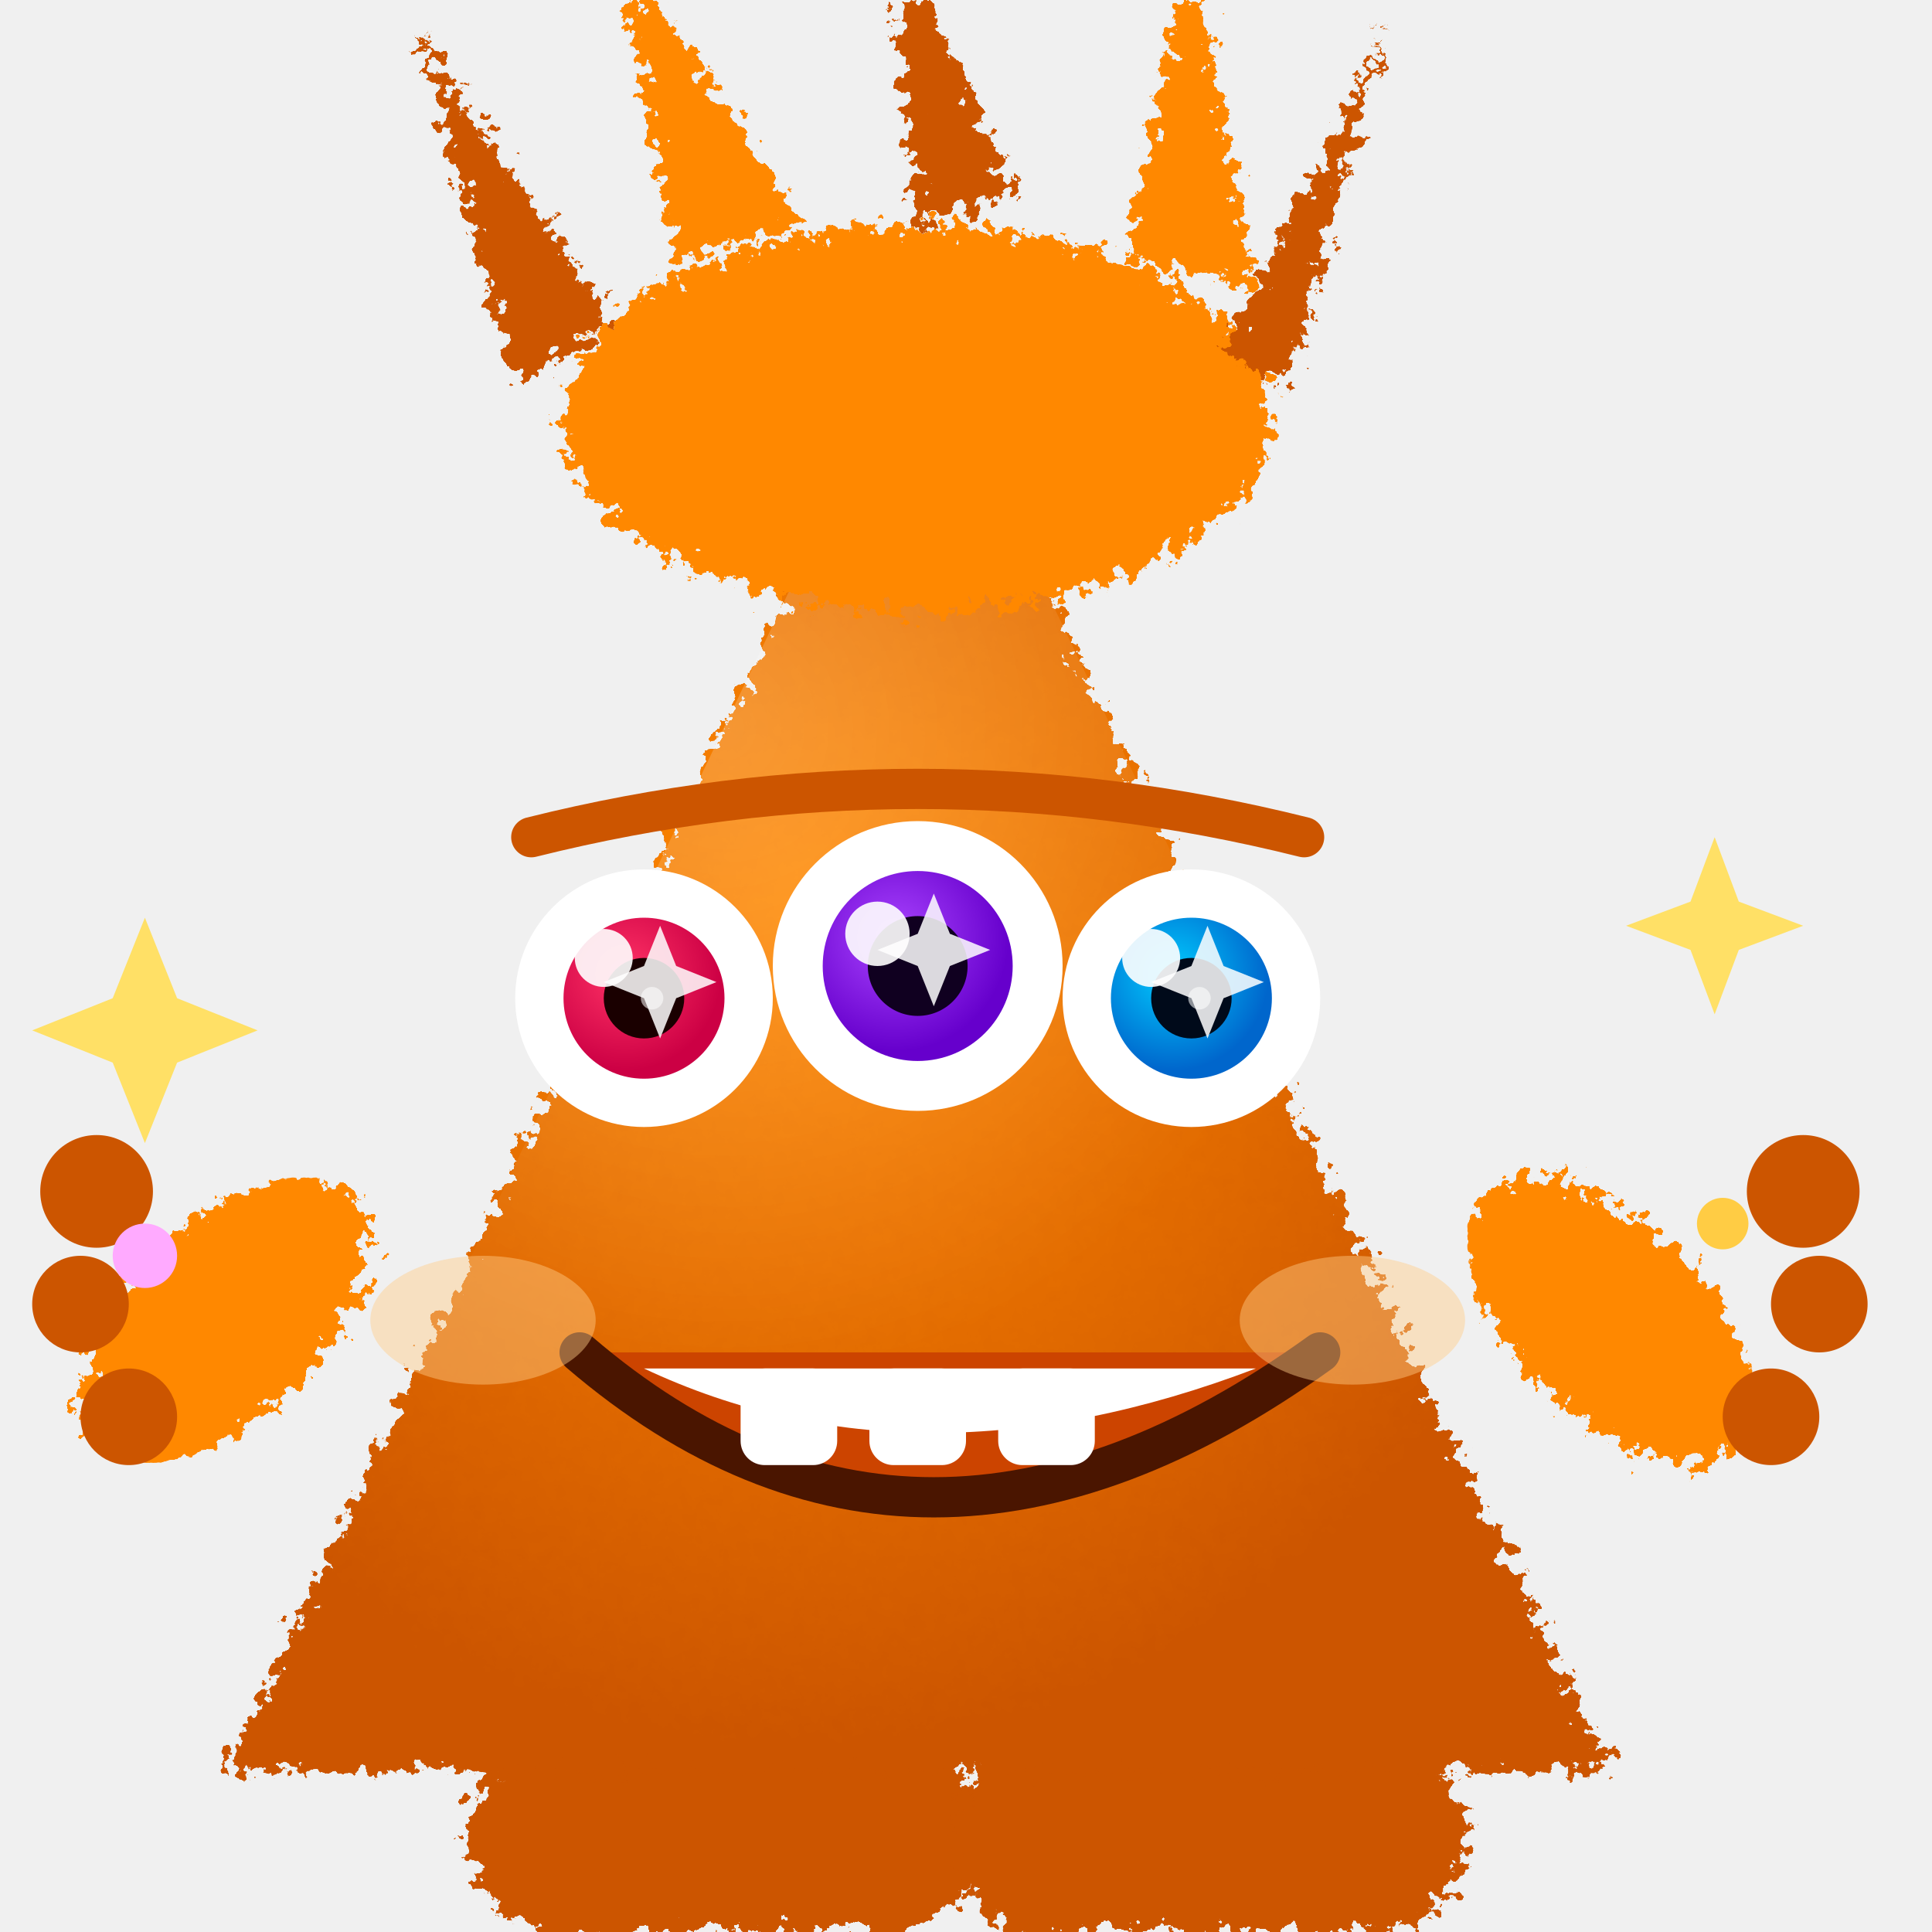
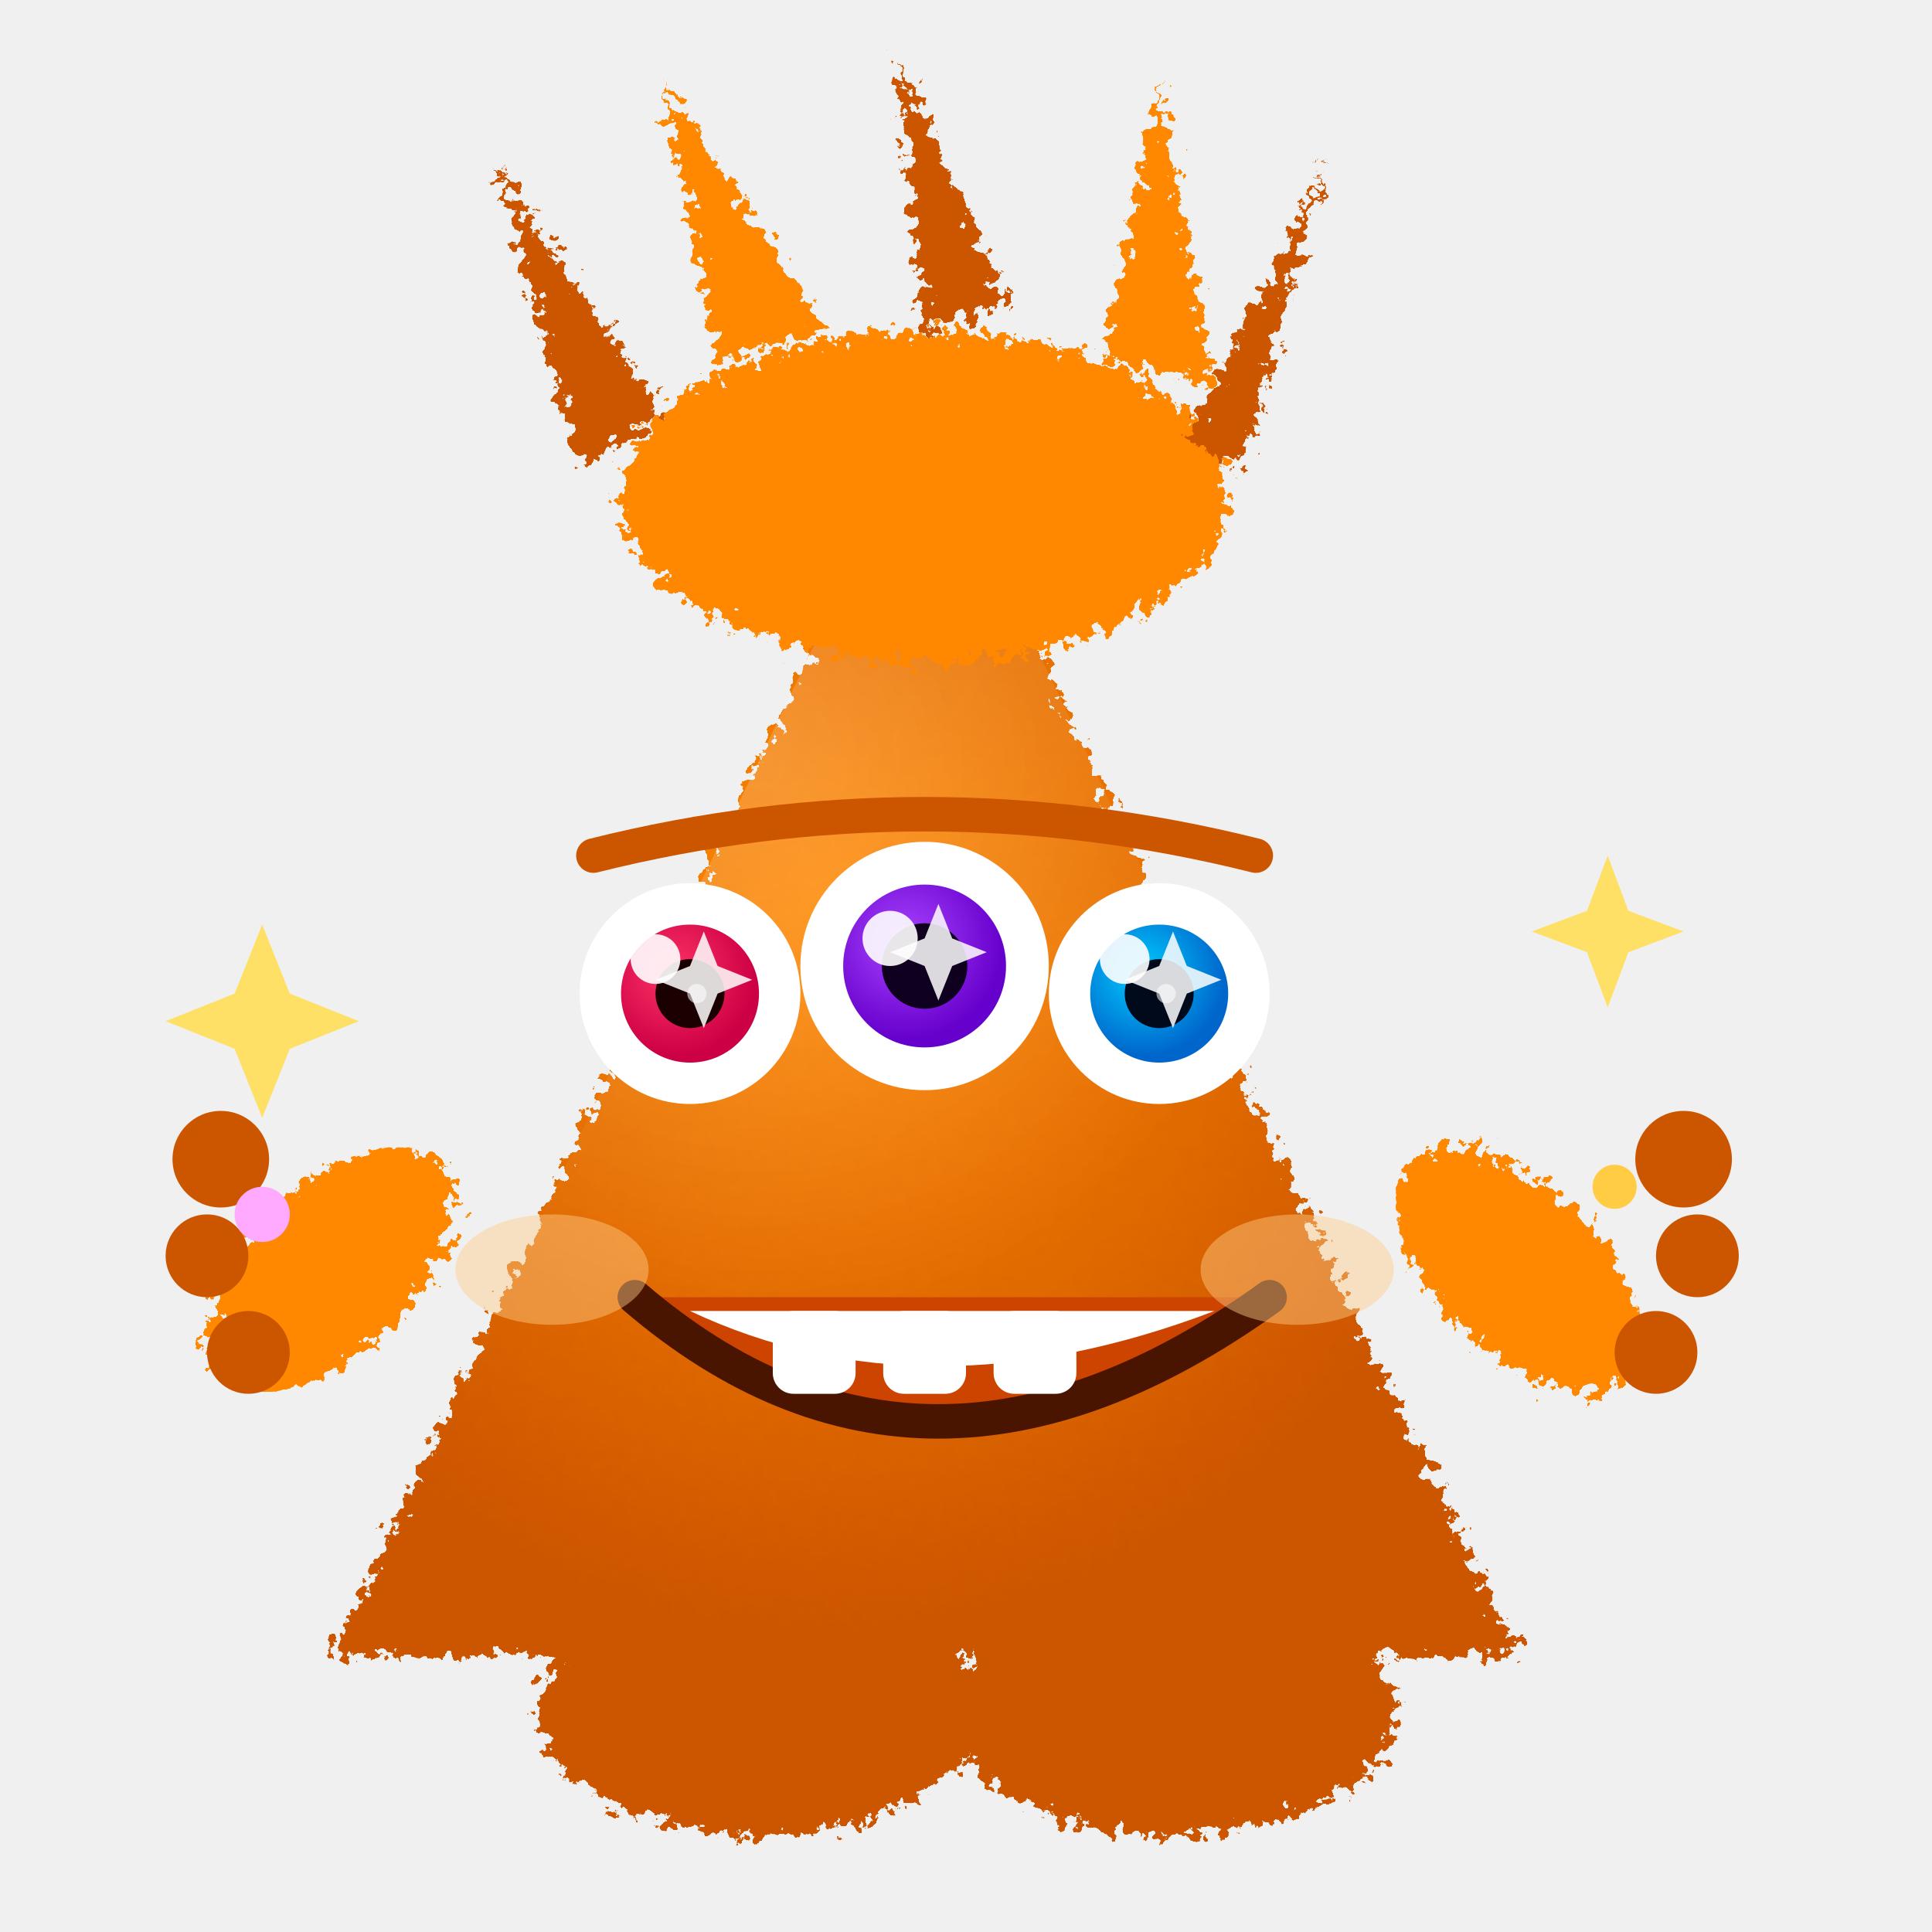
- <svg xmlns="http://www.w3.org/2000/svg" viewBox="0 0 120 120" width="120" height="120">
+ <svg xmlns="http://www.w3.org/2000/svg" viewBox="-10 -10 140 140" width="140" height="140">
  <g transform="translate(0,2)">
    <defs>
      <filter id="fuzz" x="-10%" y="-10%" width="120%" height="120%">
        <feTurbulence type="fractalNoise" baseFrequency="1.1" numOctaves="4" seed="42" result="noise" />
        <feDisplacementMap in="SourceGraphic" in2="noise" scale="3" xChannelSelector="R" yChannelSelector="G" />
      </filter>
      <radialGradient id="body-grad" cx="42%" cy="40%" r="58%">
        <stop offset="0%" stop-color="#ff8800" />
        <stop offset="100%" stop-color="#cc5500" />
      </radialGradient>
      <radialGradient id="iris-l" cx="38%" cy="35%" r="60%">
        <stop offset="0%" stop-color="#ff3366" />
        <stop offset="100%" stop-color="#cc0044" />
      </radialGradient>
      <radialGradient id="iris-c" cx="38%" cy="35%" r="60%">
        <stop offset="0%" stop-color="#aa44ff" />
        <stop offset="100%" stop-color="#6600cc" />
      </radialGradient>
      <radialGradient id="iris-r" cx="38%" cy="35%" r="60%">
        <stop offset="0%" stop-color="#00ccff" />
        <stop offset="100%" stop-color="#0066cc" />
      </radialGradient>
      <radialGradient id="sheen" cx="36%" cy="28%" r="45%">
        <stop offset="0%" stop-color="white" stop-opacity="0.2" />
        <stop offset="100%" stop-color="white" stop-opacity="0" />
      </radialGradient>
    </defs>
    <ellipse cx="45" cy="112" rx="16" ry="9" fill="#cc5500" filter="url(#fuzz)" />
    <ellipse cx="75" cy="112" rx="16" ry="9" fill="#cc5500" filter="url(#fuzz)" />
    <path d="M 57 18 L 100 108 L 14 108 Z" fill="url(#body-grad)" filter="url(#fuzz)" />
    <path d="M 57 18 L 100 108 L 14 108 Z" fill="url(#sheen)" />
    <ellipse cx="14" cy="80" rx="11" ry="6" fill="#ff8800" transform="rotate(-45 14 80)" filter="url(#fuzz)" />
    <circle cx="6" cy="72" r="3.5" fill="#cc5500" />
    <circle cx="5" cy="79" r="3" fill="#cc5500" />
    <circle cx="8" cy="86" r="3" fill="#cc5500" />
    <ellipse cx="100" cy="80" rx="11" ry="6" fill="#ff8800" transform="rotate(45 100 80)" filter="url(#fuzz)" />
    <circle cx="112" cy="72" r="3.5" fill="#cc5500" />
    <circle cx="113" cy="79" r="3" fill="#cc5500" />
    <circle cx="110" cy="86" r="3" fill="#cc5500" />
    <ellipse cx="57" cy="24" rx="22" ry="12" fill="#ff8800" filter="url(#fuzz)" />
    <path d="M 32 22 L 26 0 L 38 18 Z" fill="#cc5500" filter="url(#fuzz)" />
    <path d="M 42 14 L 38 -6 L 50 12 Z" fill="#ff8800" filter="url(#fuzz)" />
    <path d="M 57 12 L 55 -8 L 63 10 Z" fill="#cc5500" filter="url(#fuzz)" />
    <path d="M 70 14 L 74 -6 L 78 16 Z" fill="#ff8800" filter="url(#fuzz)" />
    <path d="M 80 22 L 86 0 L 76 20 Z" fill="#cc5500" filter="url(#fuzz)" />
    <circle cx="40" cy="60" r="8" fill="white" />
    <circle cx="40" cy="60" r="5" fill="url(#iris-l)" />
    <circle cx="40" cy="60" r="2.5" fill="#1a0000" />
    <circle cx="37.5" cy="57.5" r="1.8" fill="white" opacity="0.9" />
    <circle cx="40.5" cy="60" r="0.7" fill="white" opacity="0.55" />
    <circle cx="57" cy="58" r="9" fill="white" />
    <circle cx="57" cy="58" r="5.9" fill="url(#iris-c)" />
    <circle cx="57" cy="58" r="3.1" fill="#100020" />
    <circle cx="54.5" cy="56" r="2" fill="white" opacity="0.9" />
    <circle cx="74" cy="60" r="8" fill="white" />
    <circle cx="74" cy="60" r="5" fill="url(#iris-r)" />
    <circle cx="74" cy="60" r="2.5" fill="#000a1a" />
    <circle cx="71.5" cy="57.5" r="1.8" fill="white" opacity="0.9" />
    <circle cx="74.5" cy="60" r="0.7" fill="white" opacity="0.55" />
    <path d="M 40 58 l1 -2.5 l1 2.5 l2.5 1 l-2.5 1 l-1 2.5 l-1 -2.5 l-2.5 -1 Z" fill="white" opacity="0.85" />
    <path d="M 57 56 l1 -2.5 l1 2.5 l2.5 1 l-2.5 1 l-1 2.5 l-1 -2.5 l-2.5 -1 Z" fill="white" opacity="0.85" />
    <path d="M 74 58 l1 -2.5 l1 2.5 l2.5 1 l-2.5 1 l-1 2.5 l-1 -2.5 l-2.5 -1 Z" fill="white" opacity="0.85" />
    <path d="M 33 50 Q 57 44 81 50" fill="none" stroke="#cc5500" stroke-width="2.5" stroke-linecap="round" />
    <path d="M 7 60 l2 -5 l2 5 l5 2 l-5 2 l-2 5 l-2 -5 l-5 -2 Z" fill="#ffe066" />
    <path d="M 105 54 l1.5 -4 l1.5 4 l4 1.5 l-4 1.5 l-1.5 4 l-1.5 -4 l-4 -1.5 Z" fill="#ffe066" />
    <circle cx="9" cy="76" r="2" fill="#ffaaff" />
    <circle cx="107" cy="74" r="1.6" fill="#ffcc44" />
    <path d="M 36 82 Q 57 100 82 82" fill="#cc4400" stroke="#4a1500" stroke-width="2.5" stroke-linecap="round" />
    <path d="M 40 83 Q 57 91 78 83" fill="white" stroke="none" />
    <rect x="46" y="83" width="6" height="6" rx="1.5" fill="white" />
    <rect x="54" y="83" width="6" height="6" rx="1.5" fill="white" />
    <rect x="62" y="83" width="6" height="6" rx="1.5" fill="white" />
    <ellipse cx="30" cy="80" rx="7" ry="4" fill="#ffcc88" opacity="0.45" />
    <ellipse cx="84" cy="80" rx="7" ry="4" fill="#ffcc88" opacity="0.45" />
  </g>
</svg>
